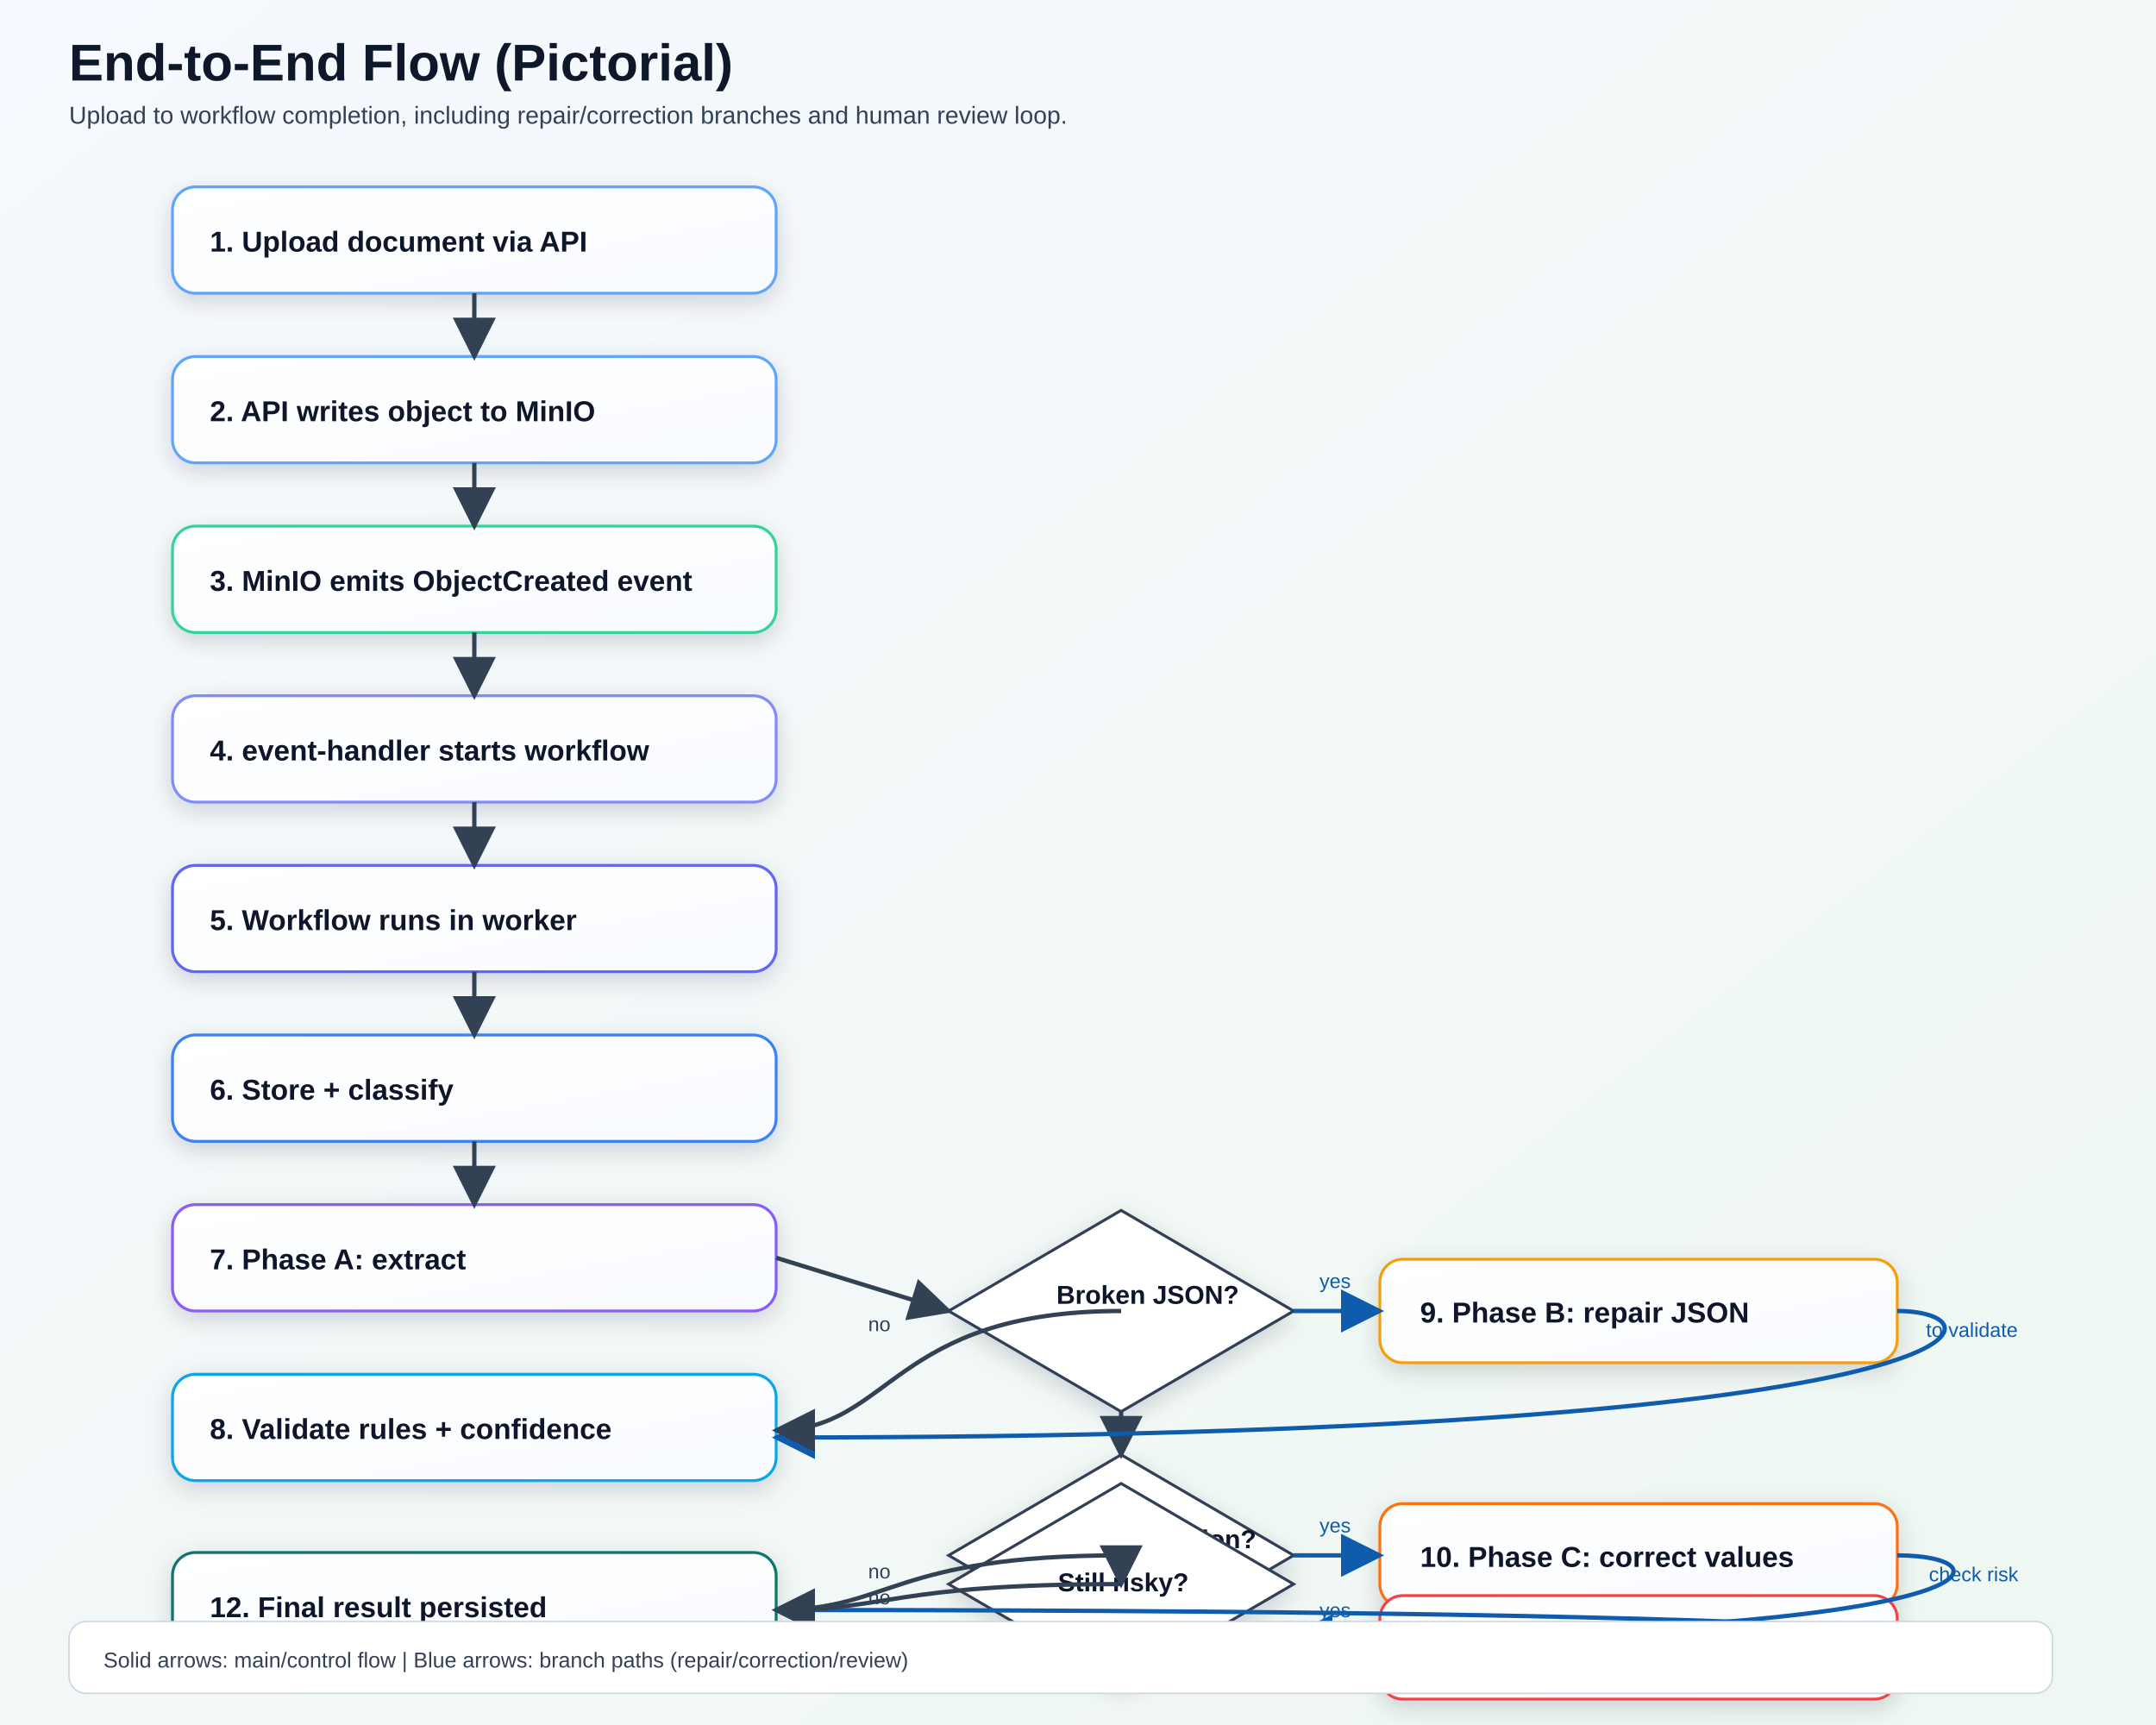
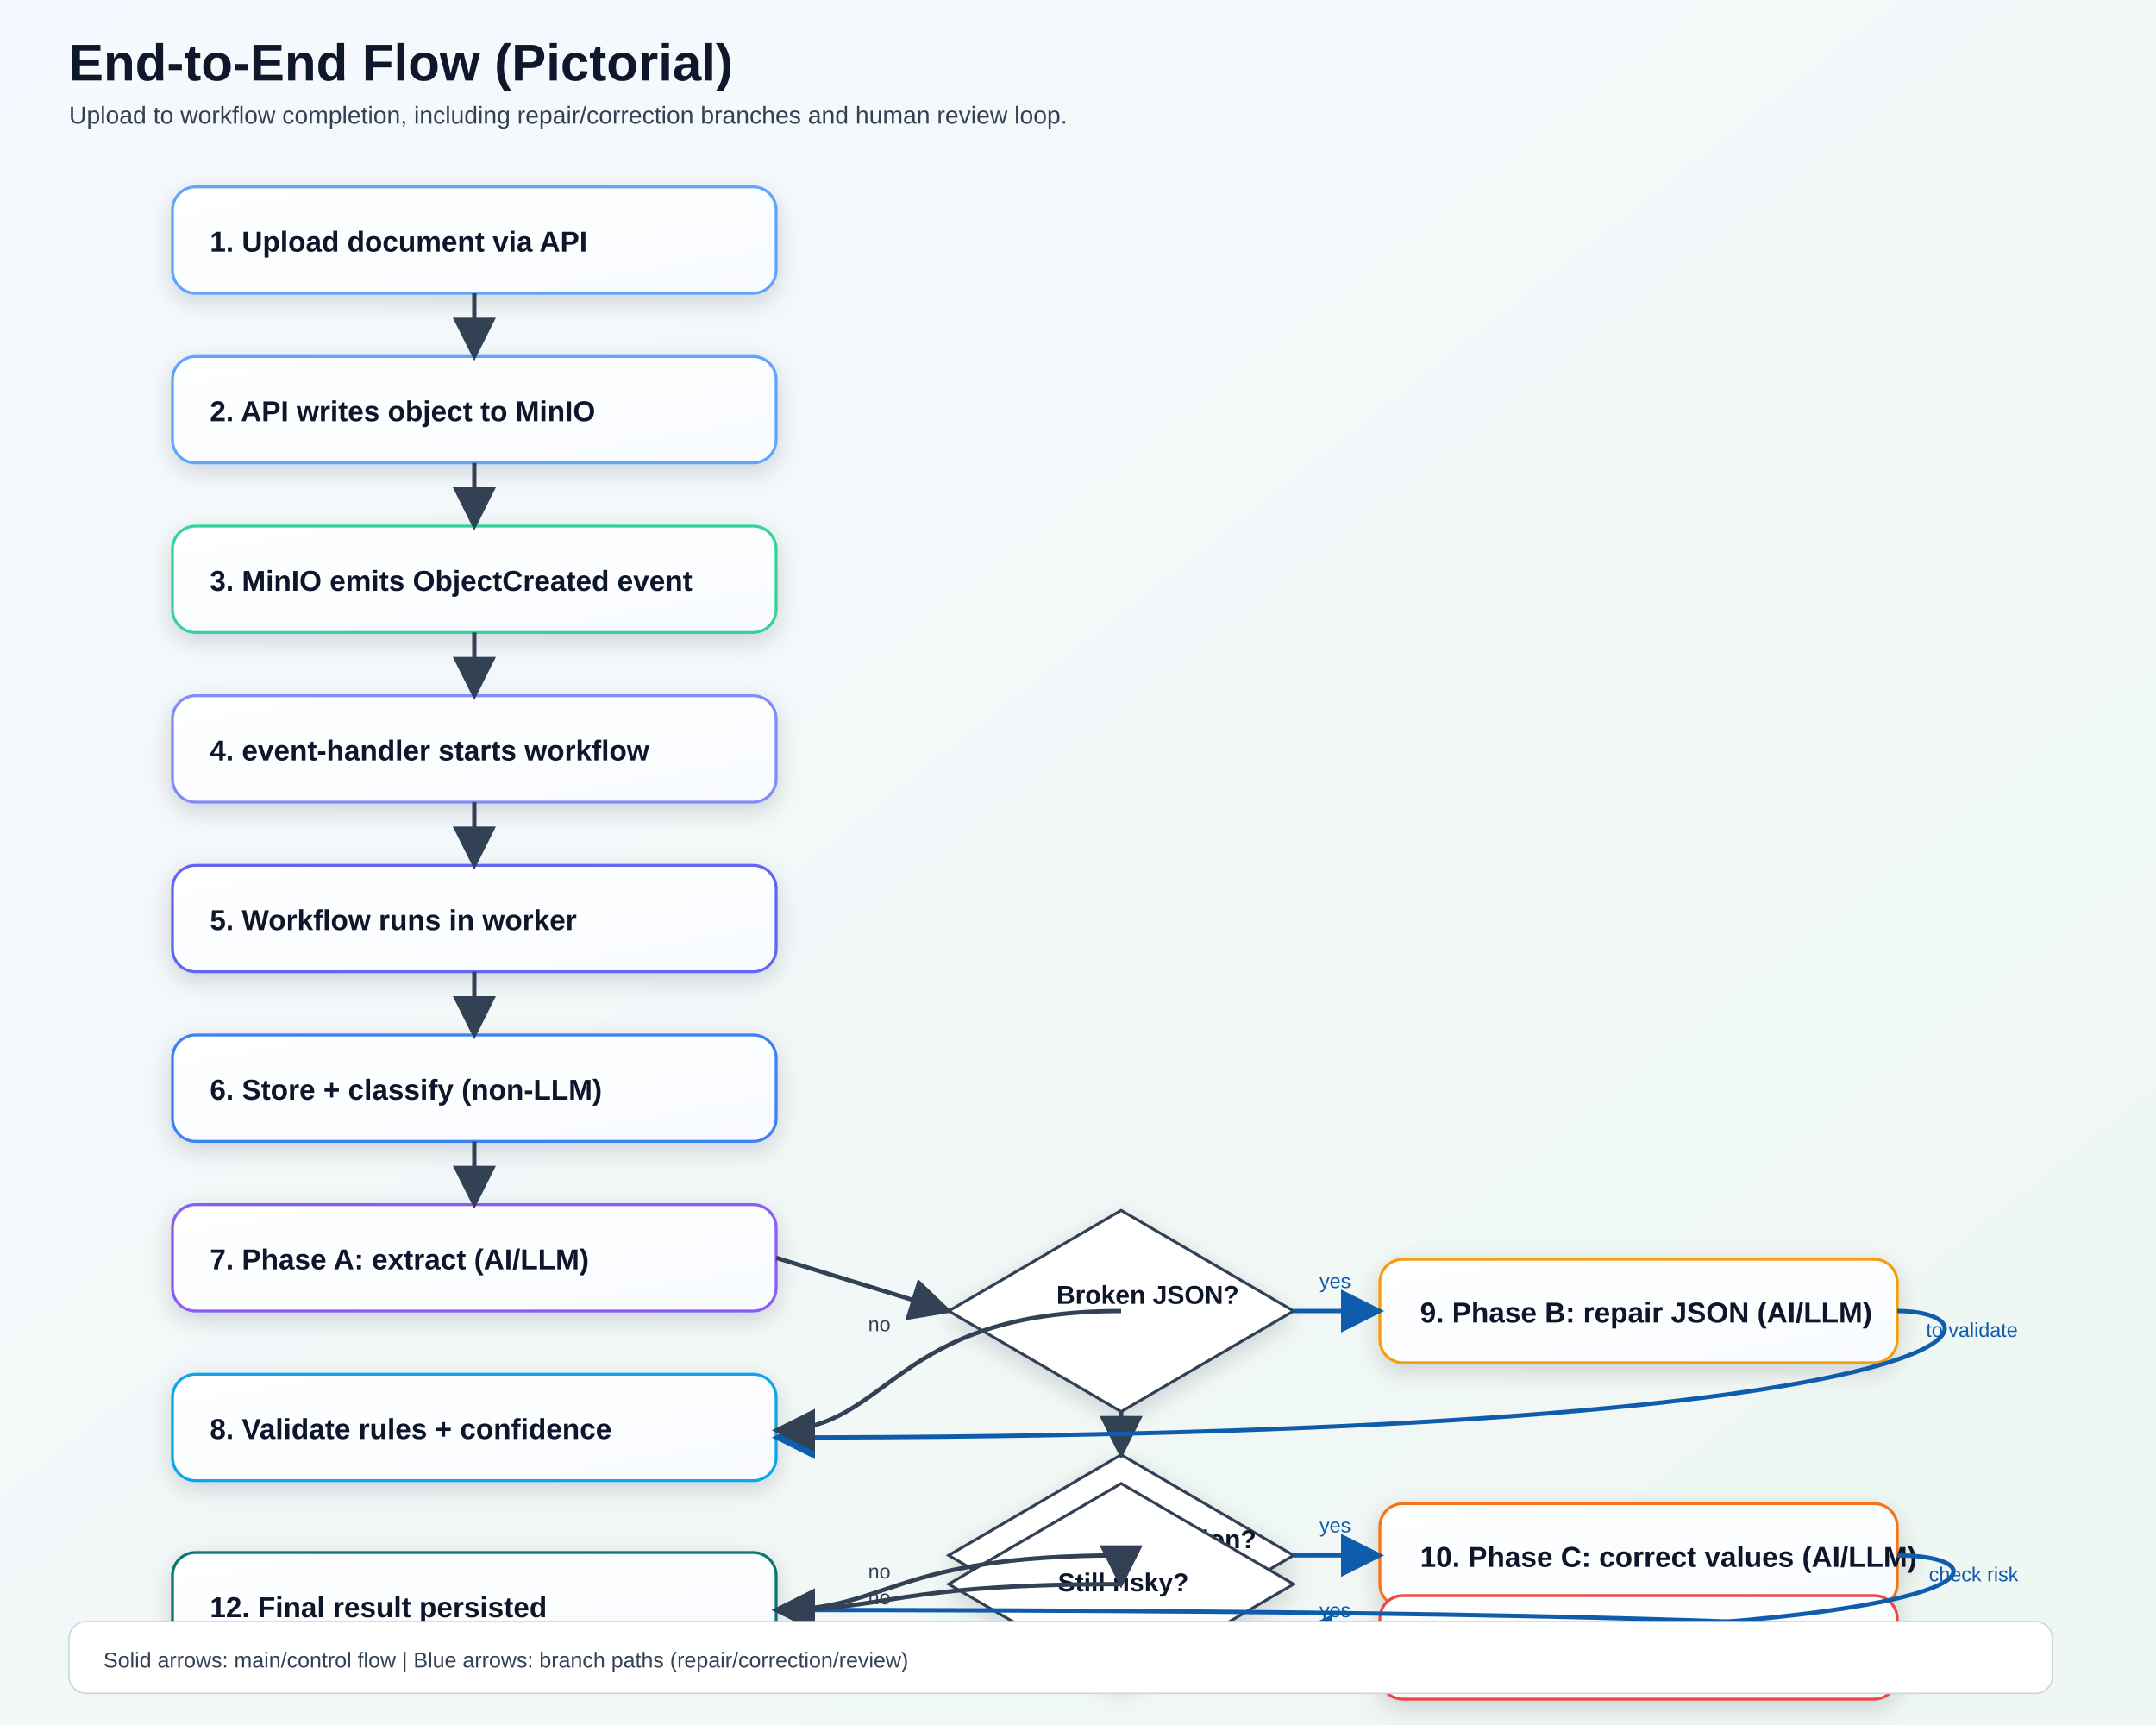
<svg xmlns="http://www.w3.org/2000/svg" width="1500" height="1200" viewBox="0 0 1500 1200" role="img" aria-labelledby="title desc">
  <defs>
    <linearGradient id="bg" x1="0" y1="0" x2="1" y2="1">
      <stop offset="0%" stop-color="#f6f9ff" />
      <stop offset="100%" stop-color="#eef7f1" />
    </linearGradient>
    <linearGradient id="card" x1="0" y1="0" x2="1" y2="1">
      <stop offset="0%" stop-color="#ffffff" />
      <stop offset="100%" stop-color="#f8fbff" />
    </linearGradient>
    <filter id="shadow" x="-20%" y="-20%" width="140%" height="160%">
      <feDropShadow dx="0" dy="5" stdDeviation="8" flood-color="#0f172a" flood-opacity="0.16" />
    </filter>
    <marker id="arrow" markerWidth="10" markerHeight="10" refX="9" refY="5" orient="auto">
      <path d="M0,0 L10,5 L0,10 z" fill="#334155" />
    </marker>
    <marker id="arrowBlue" markerWidth="10" markerHeight="10" refX="9" refY="5" orient="auto">
      <path d="M0,0 L10,5 L0,10 z" fill="#0f5cad" />
    </marker>
  </defs>
  <rect x="0" y="0" width="1500" height="1200" fill="url(#bg)" />
  <text x="48" y="56" font-family="IBM Plex Sans, Segoe UI, Arial, sans-serif" font-size="36" font-weight="700" fill="#0f172a">End-to-End Flow (Pictorial)</text>
  <text x="48" y="86" font-family="IBM Plex Sans, Segoe UI, Arial, sans-serif" font-size="17" fill="#334155">Upload to workflow completion, including repair/correction branches and human review loop.</text>
  <g filter="url(#shadow)">
    <rect x="120" y="130" width="420" height="74" rx="16" fill="url(#card)" stroke="#60a5fa" stroke-width="2" />
    <text x="146" y="175" font-family="IBM Plex Sans, Segoe UI, Arial, sans-serif" font-size="20" font-weight="700" fill="#0f172a">1. Upload document via API</text>
    <rect x="120" y="248" width="420" height="74" rx="16" fill="url(#card)" stroke="#60a5fa" stroke-width="2" />
    <text x="146" y="293" font-family="IBM Plex Sans, Segoe UI, Arial, sans-serif" font-size="20" font-weight="700" fill="#0f172a">2. API writes object to MinIO</text>
    <rect x="120" y="366" width="420" height="74" rx="16" fill="url(#card)" stroke="#34d399" stroke-width="2" />
    <text x="146" y="411" font-family="IBM Plex Sans, Segoe UI, Arial, sans-serif" font-size="20" font-weight="700" fill="#0f172a">3. MinIO emits ObjectCreated event</text>
    <rect x="120" y="484" width="420" height="74" rx="16" fill="url(#card)" stroke="#818cf8" stroke-width="2" />
    <text x="146" y="529" font-family="IBM Plex Sans, Segoe UI, Arial, sans-serif" font-size="20" font-weight="700" fill="#0f172a">4. event-handler starts workflow</text>
    <rect x="120" y="602" width="420" height="74" rx="16" fill="url(#card)" stroke="#6366f1" stroke-width="2" />
    <text x="146" y="647" font-family="IBM Plex Sans, Segoe UI, Arial, sans-serif" font-size="20" font-weight="700" fill="#0f172a">5. Workflow runs in worker</text>
    <rect x="120" y="720" width="420" height="74" rx="16" fill="url(#card)" stroke="#3b82f6" stroke-width="2" />
-     <text x="146" y="765" font-family="IBM Plex Sans, Segoe UI, Arial, sans-serif" font-size="20" font-weight="700" fill="#0f172a">6. Store + classify</text>
+     <text x="146" y="765" font-family="IBM Plex Sans, Segoe UI, Arial, sans-serif" font-size="20" font-weight="700" fill="#0f172a">6. Store + classify (non-LLM)</text>
    <rect x="120" y="838" width="420" height="74" rx="16" fill="url(#card)" stroke="#8b5cf6" stroke-width="2" />
-     <text x="146" y="883" font-family="IBM Plex Sans, Segoe UI, Arial, sans-serif" font-size="20" font-weight="700" fill="#0f172a">7. Phase A: extract</text>
+     <text x="146" y="883" font-family="IBM Plex Sans, Segoe UI, Arial, sans-serif" font-size="20" font-weight="700" fill="#0f172a">7. Phase A: extract (AI/LLM)</text>
    <rect x="120" y="956" width="420" height="74" rx="16" fill="url(#card)" stroke="#0ea5e9" stroke-width="2" />
    <text x="146" y="1001" font-family="IBM Plex Sans, Segoe UI, Arial, sans-serif" font-size="20" font-weight="700" fill="#0f172a">8. Validate rules + confidence</text>
    <rect x="120" y="1080" width="420" height="74" rx="16" fill="url(#card)" stroke="#0f766e" stroke-width="2" />
    <text x="146" y="1125" font-family="IBM Plex Sans, Segoe UI, Arial, sans-serif" font-size="20" font-weight="700" fill="#0f172a">12. Final result persisted</text>
  </g>
  <g filter="url(#shadow)">
    <polygon points="780,842 900,912 780,982 660,912" fill="#ffffff" stroke="#334155" stroke-width="2" />
    <text x="735" y="907" font-family="IBM Plex Sans, Segoe UI, Arial, sans-serif" font-size="18" font-weight="700" fill="#0f172a">Broken JSON?</text>
    <rect x="960" y="876" width="360" height="72" rx="16" fill="url(#card)" stroke="#f59e0b" stroke-width="2" />
-     <text x="988" y="920" font-family="IBM Plex Sans, Segoe UI, Arial, sans-serif" font-size="20" font-weight="700" fill="#0f172a">9. Phase B: repair JSON</text>
+     <text x="988" y="920" font-family="IBM Plex Sans, Segoe UI, Arial, sans-serif" font-size="20" font-weight="700" fill="#0f172a">9. Phase B: repair JSON (AI/LLM)</text>
    <polygon points="780,1012 900,1082 780,1152 660,1082" fill="#ffffff" stroke="#334155" stroke-width="2" />
    <text x="726" y="1077" font-family="IBM Plex Sans, Segoe UI, Arial, sans-serif" font-size="18" font-weight="700" fill="#0f172a">Need correction?</text>
    <rect x="960" y="1046" width="360" height="72" rx="16" fill="url(#card)" stroke="#f97316" stroke-width="2" />
-     <text x="988" y="1090" font-family="IBM Plex Sans, Segoe UI, Arial, sans-serif" font-size="20" font-weight="700" fill="#0f172a">10. Phase C: correct values</text>
+     <text x="988" y="1090" font-family="IBM Plex Sans, Segoe UI, Arial, sans-serif" font-size="20" font-weight="700" fill="#0f172a">10. Phase C: correct values (AI/LLM)</text>
    <polygon points="780,1174 900,1244 780,1314 660,1244" fill="#ffffff" stroke="#334155" stroke-width="2" transform="translate(0,-142)" />
    <text x="736" y="1107" font-family="IBM Plex Sans, Segoe UI, Arial, sans-serif" font-size="18" font-weight="700" fill="#0f172a">Still risky?</text>
    <rect x="960" y="1110" width="360" height="72" rx="16" fill="url(#card)" stroke="#ef4444" stroke-width="2" />
    <text x="988" y="1154" font-family="IBM Plex Sans, Segoe UI, Arial, sans-serif" font-size="20" font-weight="700" fill="#0f172a">11. Human review loop</text>
  </g>
  <path d="M330 204 L330 248" stroke="#334155" stroke-width="3" marker-end="url(#arrow)" />
  <path d="M330 322 L330 366" stroke="#334155" stroke-width="3" marker-end="url(#arrow)" />
  <path d="M330 440 L330 484" stroke="#334155" stroke-width="3" marker-end="url(#arrow)" />
  <path d="M330 558 L330 602" stroke="#334155" stroke-width="3" marker-end="url(#arrow)" />
  <path d="M330 676 L330 720" stroke="#334155" stroke-width="3" marker-end="url(#arrow)" />
  <path d="M330 794 L330 838" stroke="#334155" stroke-width="3" marker-end="url(#arrow)" />
  <path d="M540 875 L660 912" stroke="#334155" stroke-width="3" marker-end="url(#arrow)" />
  <path d="M780 982 L780 1012" stroke="#334155" stroke-width="3" marker-end="url(#arrow)" />
  <path d="M900 912 L960 912" stroke="#0f5cad" stroke-width="3" marker-end="url(#arrowBlue)" />
  <text x="918" y="896" font-family="IBM Plex Sans, Segoe UI, Arial, sans-serif" font-size="14" fill="#0f5cad">yes</text>
  <path d="M1320 912 C1400 912, 1400 1000, 540 1000" stroke="#0f5cad" stroke-width="3" fill="none" marker-end="url(#arrowBlue)" />
  <text x="1340" y="930" font-family="IBM Plex Sans, Segoe UI, Arial, sans-serif" font-size="14" fill="#0f5cad">to validate</text>
  <path d="M780 1082 L780 1102" stroke="#334155" stroke-width="3" marker-end="url(#arrow)" />
  <path d="M900 1082 L960 1082" stroke="#0f5cad" stroke-width="3" marker-end="url(#arrowBlue)" />
  <text x="918" y="1066" font-family="IBM Plex Sans, Segoe UI, Arial, sans-serif" font-size="14" fill="#0f5cad">yes</text>
  <path d="M1320 1082 C1400 1082, 1400 1138, 900 1138" stroke="#0f5cad" stroke-width="3" fill="none" marker-end="url(#arrowBlue)" />
  <text x="1342" y="1100" font-family="IBM Plex Sans, Segoe UI, Arial, sans-serif" font-size="14" fill="#0f5cad">check risk</text>
  <path d="M900 1138 L960 1146" stroke="#0f5cad" stroke-width="3" marker-end="url(#arrowBlue)" />
  <text x="918" y="1125" font-family="IBM Plex Sans, Segoe UI, Arial, sans-serif" font-size="14" fill="#0f5cad">yes</text>
  <path d="M1320 1146 C1430 1146, 1430 1120, 540 1120" stroke="#0f5cad" stroke-width="3" fill="none" marker-end="url(#arrowBlue)" />
  <text x="1332" y="1167" font-family="IBM Plex Sans, Segoe UI, Arial, sans-serif" font-size="14" fill="#0f5cad">review done</text>
  <path d="M780 912 C620 912, 620 995, 540 995" stroke="#334155" stroke-width="3" fill="none" marker-end="url(#arrow)" />
  <text x="604" y="926" font-family="IBM Plex Sans, Segoe UI, Arial, sans-serif" font-size="14" fill="#334155">no</text>
  <path d="M780 1082 C620 1082, 620 1120, 540 1120" stroke="#334155" stroke-width="3" fill="none" marker-end="url(#arrow)" />
  <text x="604" y="1098" font-family="IBM Plex Sans, Segoe UI, Arial, sans-serif" font-size="14" fill="#334155">no</text>
  <path d="M780 1102 C620 1102, 620 1120, 540 1120" stroke="#334155" stroke-width="3" fill="none" marker-end="url(#arrow)" />
  <text x="604" y="1116" font-family="IBM Plex Sans, Segoe UI, Arial, sans-serif" font-size="14" fill="#334155">no</text>
  <rect x="48" y="1128" width="1380" height="50" rx="12" fill="#ffffff" stroke="#cbd5e1" />
  <text x="72" y="1160" font-family="IBM Plex Sans, Segoe UI, Arial, sans-serif" font-size="15" fill="#334155">Solid arrows: main/control flow | Blue arrows: branch paths (repair/correction/review)</text>
</svg>
